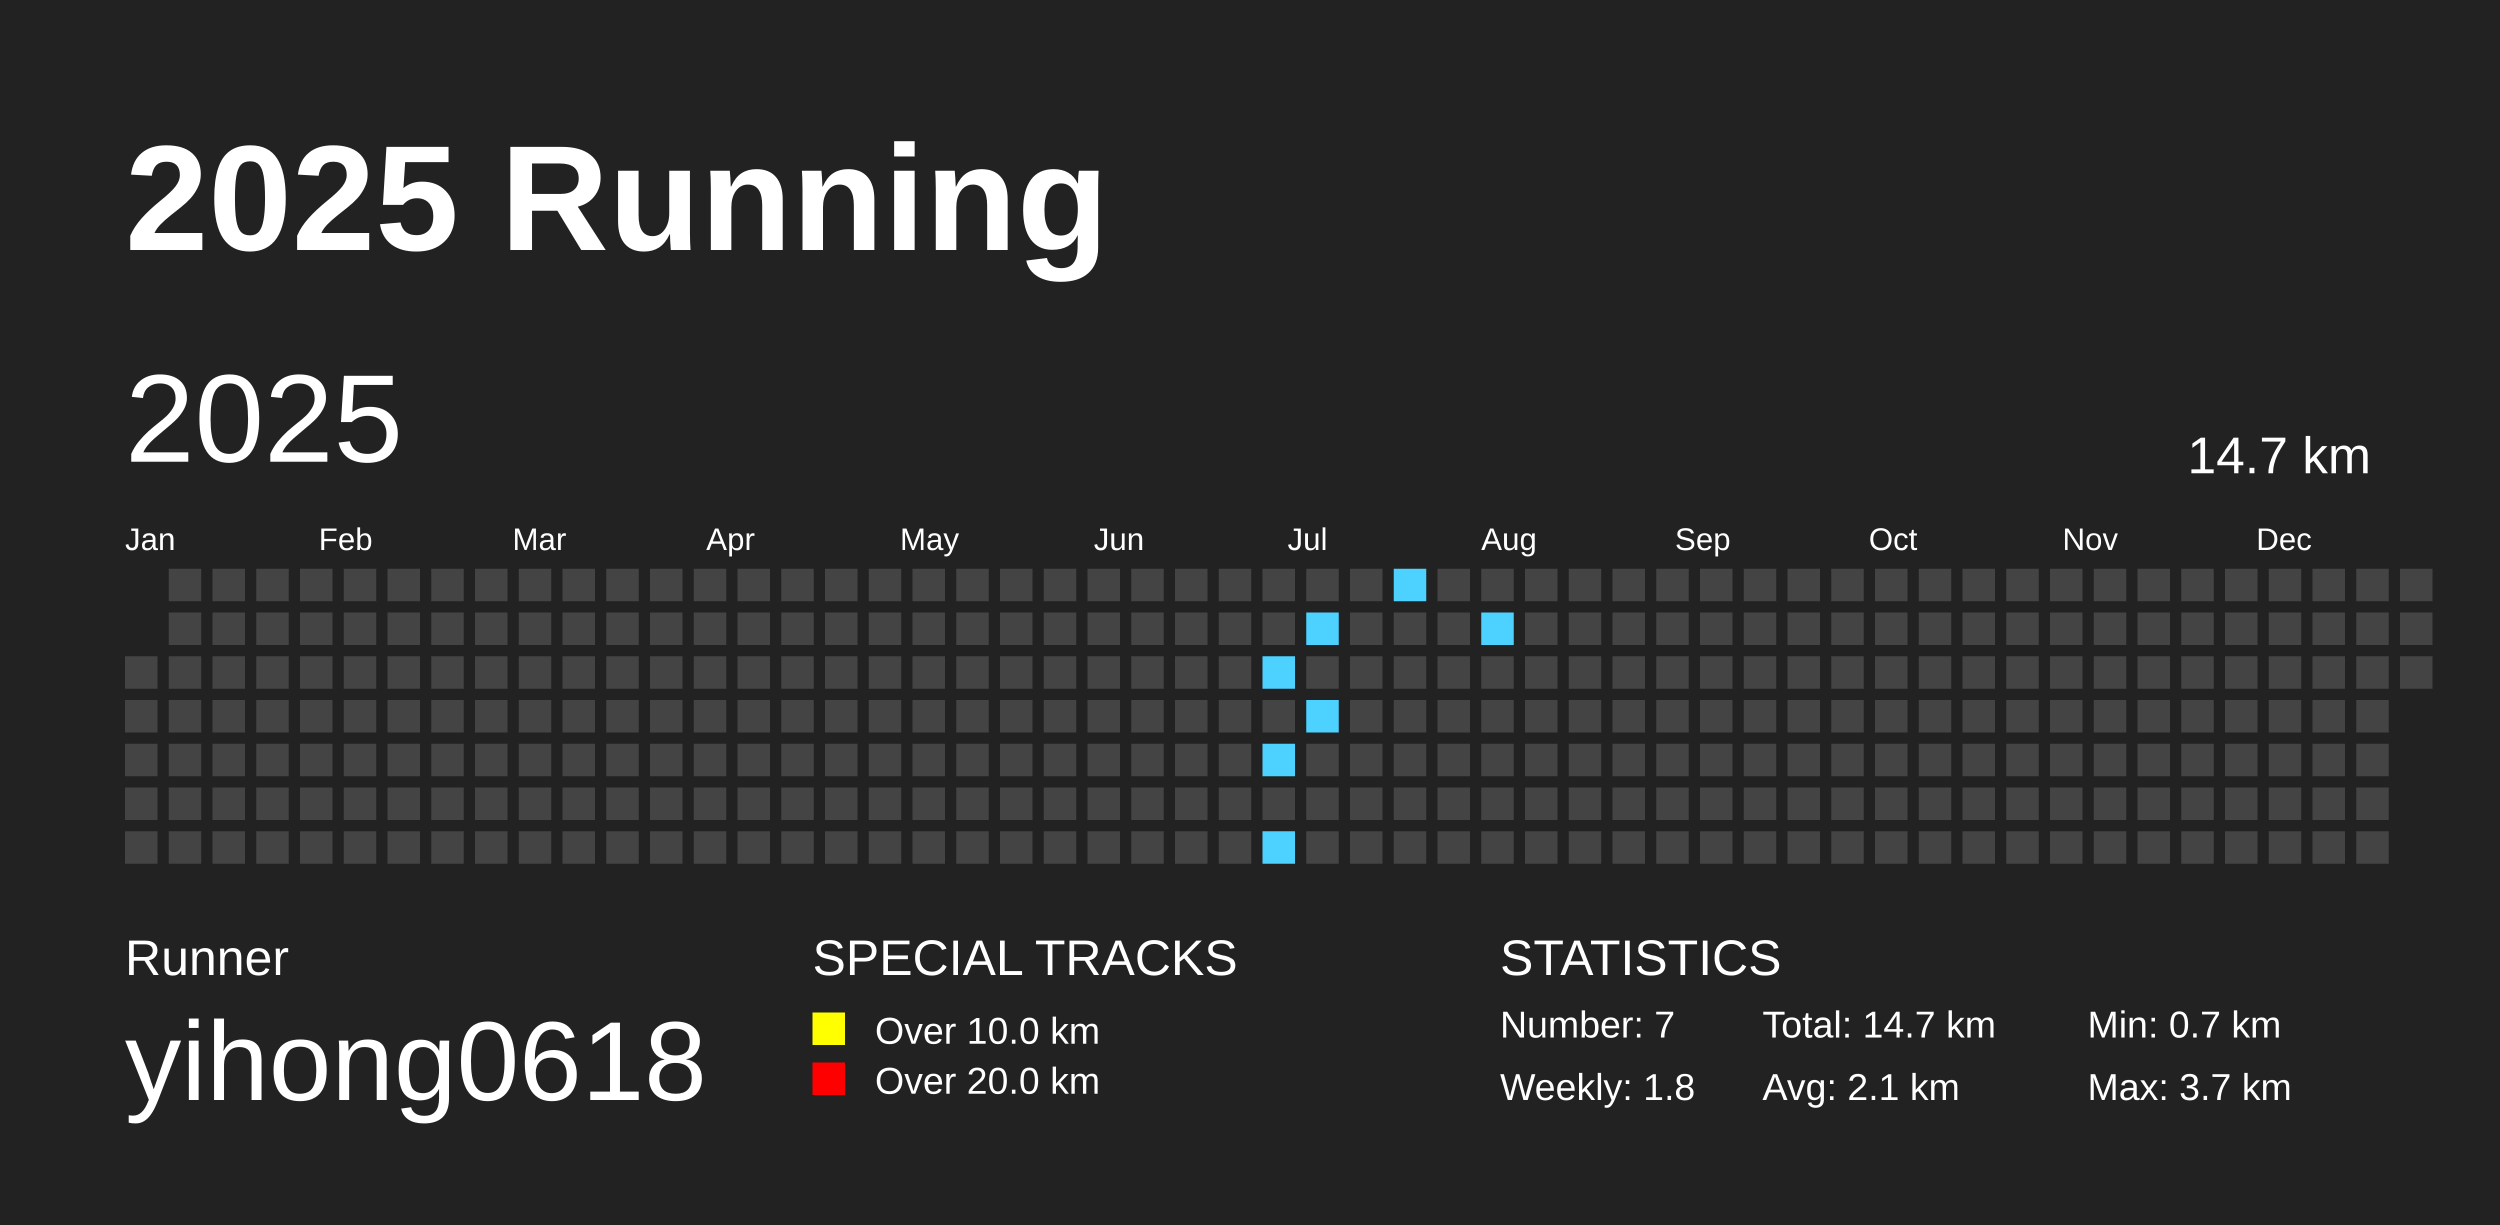
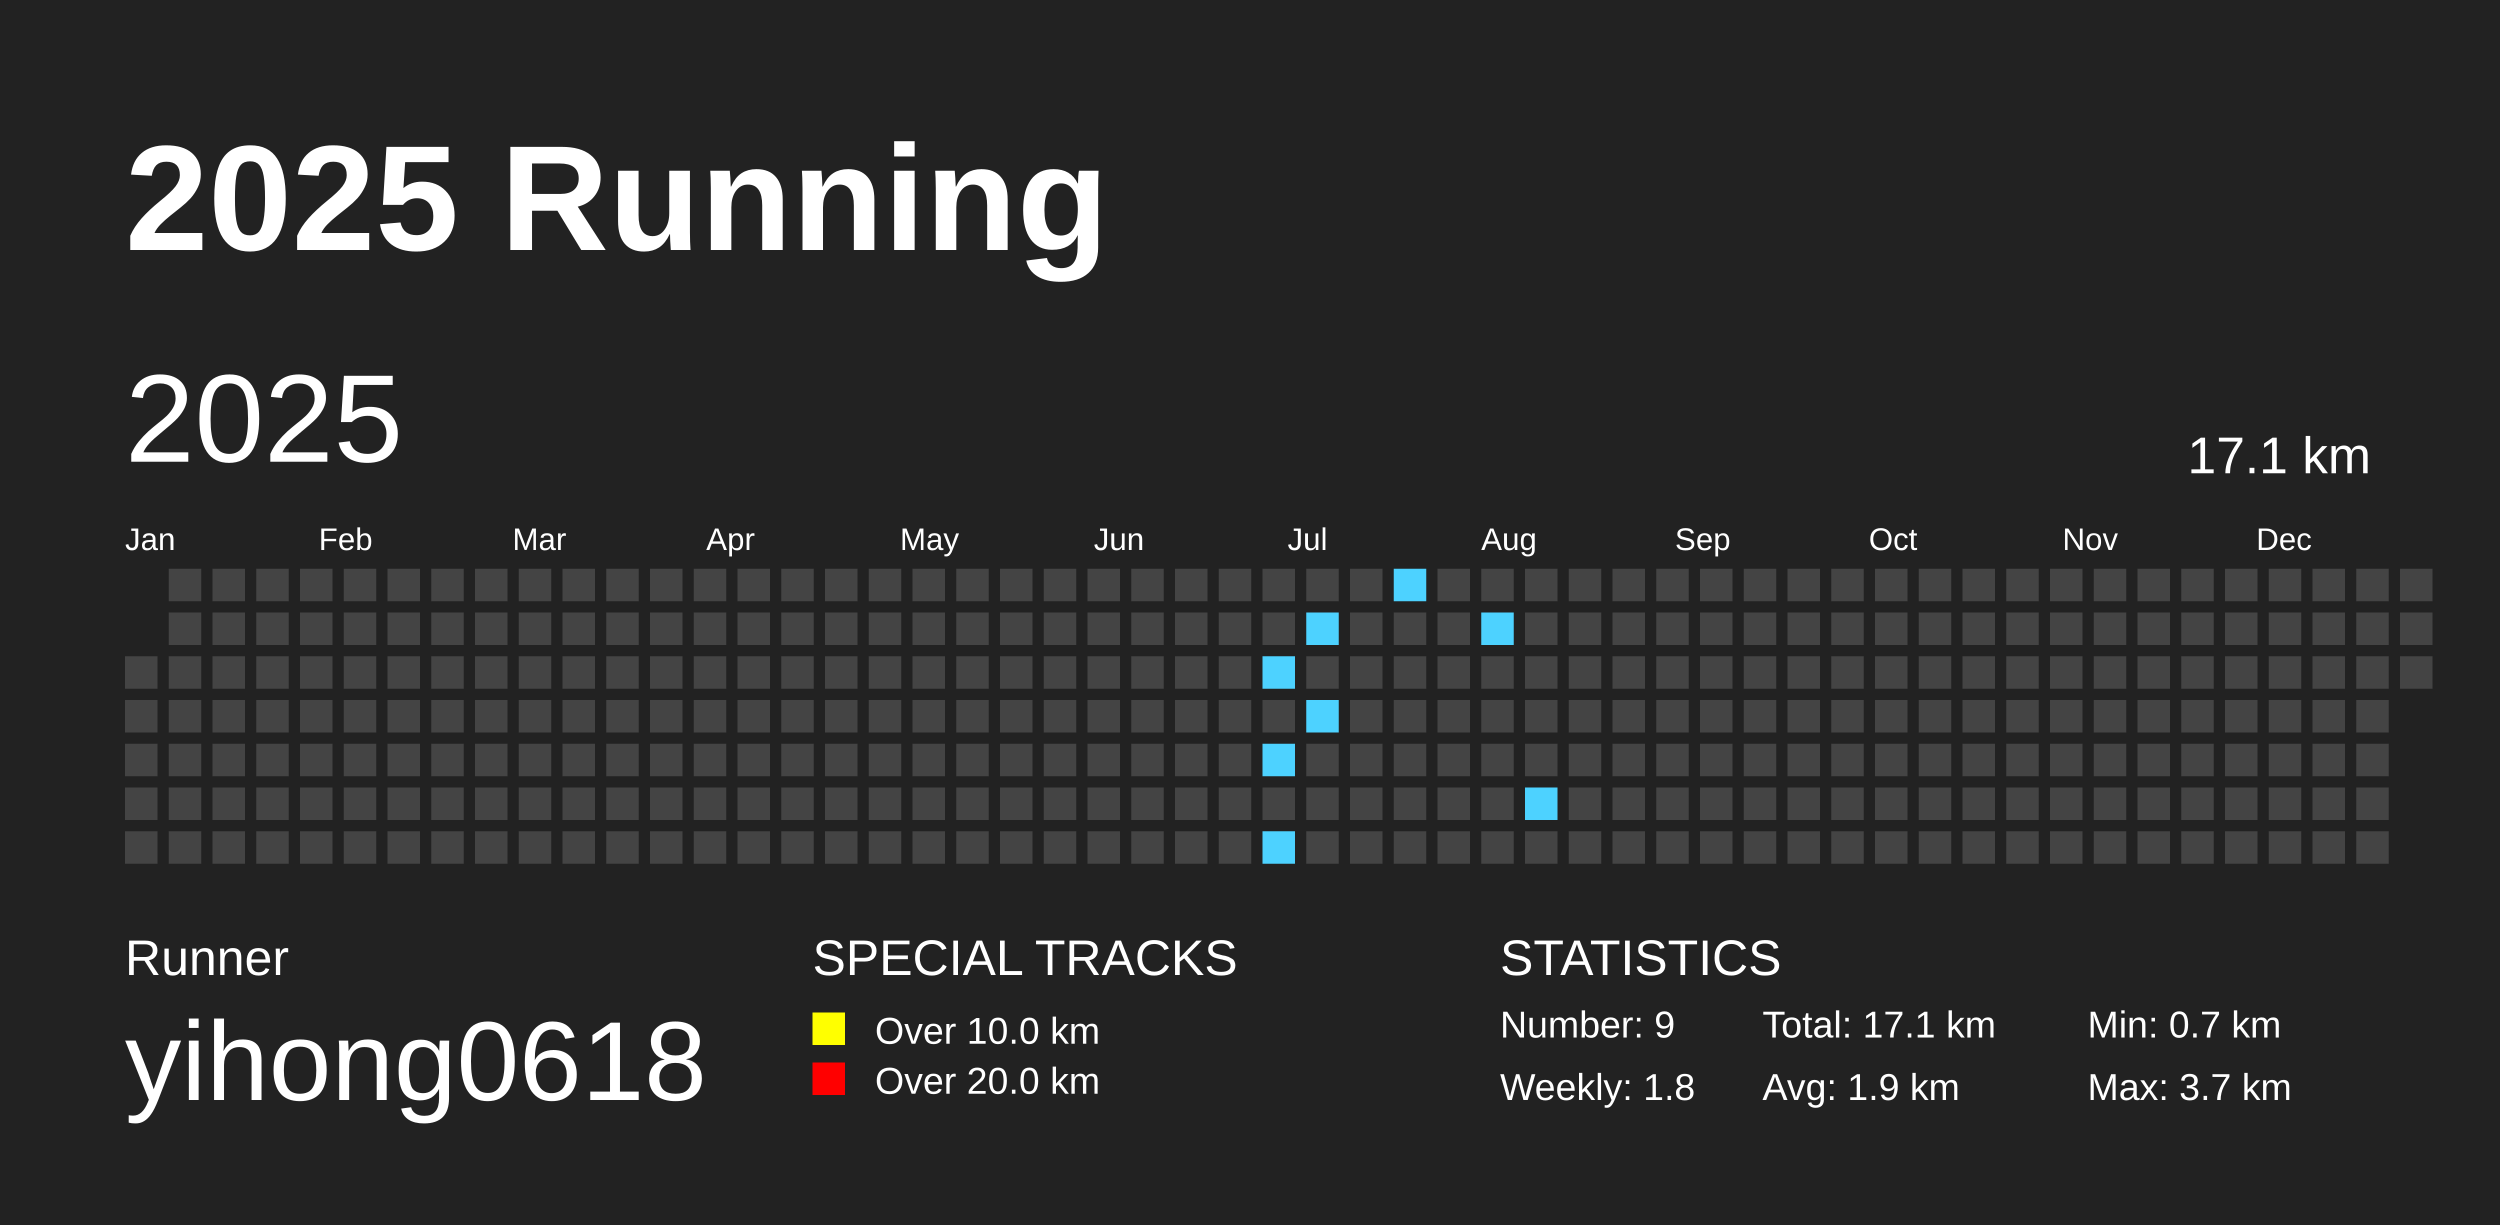
<svg xmlns="http://www.w3.org/2000/svg" baseProfile="full" height="98mm" version="1.1" viewBox="0,0,200,98" width="200mm">
  <defs />
  <rect fill="#222222" height="98" width="200" x="0" y="0" />
  <text fill="#FFFFFF" style="font-size:12px; font-family:Arial; font-weight:bold;" x="10" y="20">2025 Running</text>
  <text fill="#FFFFFF" style="font-size:4px; font-family:Arial" x="10" y="78">Runner</text>
  <text fill="#FFFFFF" style="font-size:9px; font-family:Arial" x="10" y="88">yihong0618</text>
  <text fill="#FFFFFF" style="font-size:4px; font-family:Arial" x="65" y="78">SPECIAL TRACKS</text>
  <rect fill="yellow" height="2.6" width="2.6" x="65" y="81" />
  <text fill="#FFFFFF" style="font-size:3px; font-family:Arial" x="70" y="83.5">Over 10.0 km</text>
  <rect fill="red" height="2.6" width="2.6" x="65" y="85" />
  <text fill="#FFFFFF" style="font-size:3px; font-family:Arial" x="70" y="87.5">Over 20.0 km</text>
  <text fill="#FFFFFF" style="font-size:4px; font-family:Arial" x="120" y="78">STATISTICS</text>
-   <text fill="#FFFFFF" style="font-size:3px; font-family:Arial" x="120" y="83">Number: 7</text>
+   <text fill="#FFFFFF" style="font-size:3px; font-family:Arial" x="120" y="83">Number: 9</text>
  <text fill="#FFFFFF" style="font-size:3px; font-family:Arial" x="120" y="88">Weekly: 1.8</text>
-   <text fill="#FFFFFF" style="font-size:3px; font-family:Arial" x="141" y="83">Total: 14.7 km</text>
-   <text fill="#FFFFFF" style="font-size:3px; font-family:Arial" x="141" y="88">Avg: 2.1 km</text>
+   <text fill="#FFFFFF" style="font-size:3px; font-family:Arial" x="141" y="83">Total: 17.1 km</text>
+   <text fill="#FFFFFF" style="font-size:3px; font-family:Arial" x="141" y="88">Avg: 1.9 km</text>
  <text fill="#FFFFFF" style="font-size:3px; font-family:Arial" x="167" y="83">Min: 0.7 km</text>
  <text fill="#FFFFFF" style="font-size:3px; font-family:Arial" x="167" y="88">Max: 3.7 km</text>
  <text dominant-baseline="hanging" fill="#FFFFFF" style="font-size:10.0px; font-family:Arial;" x="10" y="30">2025</text>
-   <text dominant-baseline="hanging" fill="#FFFFFF" style="font-size:4.125px; font-family:Arial;" x="175" y="35">14.7 km</text>
+   <text dominant-baseline="hanging" fill="#FFFFFF" style="font-size:4.125px; font-family:Arial;" x="175" y="35">17.1 km</text>
  <text fill="#FFFFFF" style="font-size:2.5px; font-family:Arial" x="10.0" y="44">Jan</text>
  <text fill="#FFFFFF" style="font-size:2.5px; font-family:Arial" x="25.5" y="44">Feb</text>
  <text fill="#FFFFFF" style="font-size:2.5px; font-family:Arial" x="41.0" y="44">Mar</text>
  <text fill="#FFFFFF" style="font-size:2.5px; font-family:Arial" x="56.5" y="44">Apr</text>
  <text fill="#FFFFFF" style="font-size:2.5px; font-family:Arial" x="72.0" y="44">May</text>
  <text fill="#FFFFFF" style="font-size:2.5px; font-family:Arial" x="87.5" y="44">Jun</text>
  <text fill="#FFFFFF" style="font-size:2.5px; font-family:Arial" x="103.0" y="44">Jul</text>
  <text fill="#FFFFFF" style="font-size:2.5px; font-family:Arial" x="118.5" y="44">Aug</text>
  <text fill="#FFFFFF" style="font-size:2.5px; font-family:Arial" x="134.0" y="44">Sep</text>
  <text fill="#FFFFFF" style="font-size:2.5px; font-family:Arial" x="149.5" y="44">Oct</text>
  <text fill="#FFFFFF" style="font-size:2.5px; font-family:Arial" x="165.0" y="44">Nov</text>
  <text fill="#FFFFFF" style="font-size:2.5px; font-family:Arial" x="180.5" y="44">Dec</text>
  <rect fill="#444444" height="2.6" width="2.6" x="10.0" y="52.5" />
  <rect fill="#444444" height="2.6" width="2.6" x="10.0" y="56.0" />
  <rect fill="#444444" height="2.6" width="2.6" x="10.0" y="59.5" />
  <rect fill="#444444" height="2.6" width="2.6" x="10.0" y="63.0" />
  <rect fill="#444444" height="2.6" width="2.6" x="10.0" y="66.5" />
  <rect fill="#444444" height="2.6" width="2.6" x="13.5" y="45.5" />
  <rect fill="#444444" height="2.6" width="2.6" x="13.5" y="49.0" />
  <rect fill="#444444" height="2.6" width="2.6" x="13.5" y="52.5" />
  <rect fill="#444444" height="2.6" width="2.6" x="13.5" y="56.0" />
  <rect fill="#444444" height="2.6" width="2.6" x="13.5" y="59.5" />
  <rect fill="#444444" height="2.6" width="2.6" x="13.5" y="63.0" />
  <rect fill="#444444" height="2.6" width="2.6" x="13.5" y="66.5" />
  <rect fill="#444444" height="2.6" width="2.6" x="17.0" y="45.5" />
  <rect fill="#444444" height="2.6" width="2.6" x="17.0" y="49.0" />
  <rect fill="#444444" height="2.6" width="2.6" x="17.0" y="52.5" />
  <rect fill="#444444" height="2.6" width="2.6" x="17.0" y="56.0" />
  <rect fill="#444444" height="2.6" width="2.6" x="17.0" y="59.5" />
  <rect fill="#444444" height="2.6" width="2.6" x="17.0" y="63.0" />
  <rect fill="#444444" height="2.6" width="2.6" x="17.0" y="66.5" />
  <rect fill="#444444" height="2.6" width="2.6" x="20.5" y="45.5" />
  <rect fill="#444444" height="2.6" width="2.6" x="20.5" y="49.0" />
  <rect fill="#444444" height="2.6" width="2.6" x="20.5" y="52.5" />
  <rect fill="#444444" height="2.6" width="2.6" x="20.5" y="56.0" />
  <rect fill="#444444" height="2.6" width="2.6" x="20.5" y="59.5" />
  <rect fill="#444444" height="2.6" width="2.6" x="20.5" y="63.0" />
  <rect fill="#444444" height="2.6" width="2.6" x="20.5" y="66.5" />
  <rect fill="#444444" height="2.6" width="2.6" x="24.0" y="45.5" />
  <rect fill="#444444" height="2.6" width="2.6" x="24.0" y="49.0" />
  <rect fill="#444444" height="2.6" width="2.6" x="24.0" y="52.5" />
  <rect fill="#444444" height="2.6" width="2.6" x="24.0" y="56.0" />
  <rect fill="#444444" height="2.6" width="2.6" x="24.0" y="59.5" />
  <rect fill="#444444" height="2.6" width="2.6" x="24.0" y="63.0" />
  <rect fill="#444444" height="2.6" width="2.6" x="24.0" y="66.5" />
  <rect fill="#444444" height="2.6" width="2.6" x="27.5" y="45.5" />
  <rect fill="#444444" height="2.6" width="2.6" x="27.5" y="49.0" />
  <rect fill="#444444" height="2.6" width="2.6" x="27.5" y="52.5" />
  <rect fill="#444444" height="2.6" width="2.6" x="27.5" y="56.0" />
  <rect fill="#444444" height="2.6" width="2.6" x="27.5" y="59.5" />
  <rect fill="#444444" height="2.6" width="2.6" x="27.5" y="63.0" />
  <rect fill="#444444" height="2.6" width="2.6" x="27.5" y="66.5" />
  <rect fill="#444444" height="2.6" width="2.6" x="31.0" y="45.5" />
  <rect fill="#444444" height="2.6" width="2.6" x="31.0" y="49.0" />
  <rect fill="#444444" height="2.6" width="2.6" x="31.0" y="52.5" />
  <rect fill="#444444" height="2.6" width="2.6" x="31.0" y="56.0" />
  <rect fill="#444444" height="2.6" width="2.6" x="31.0" y="59.5" />
  <rect fill="#444444" height="2.6" width="2.6" x="31.0" y="63.0" />
  <rect fill="#444444" height="2.6" width="2.6" x="31.0" y="66.5" />
  <rect fill="#444444" height="2.6" width="2.6" x="34.5" y="45.5" />
  <rect fill="#444444" height="2.6" width="2.6" x="34.5" y="49.0" />
  <rect fill="#444444" height="2.6" width="2.6" x="34.5" y="52.5" />
  <rect fill="#444444" height="2.6" width="2.6" x="34.5" y="56.0" />
  <rect fill="#444444" height="2.6" width="2.6" x="34.5" y="59.5" />
  <rect fill="#444444" height="2.6" width="2.6" x="34.5" y="63.0" />
  <rect fill="#444444" height="2.6" width="2.6" x="34.5" y="66.5" />
  <rect fill="#444444" height="2.6" width="2.6" x="38.0" y="45.5" />
  <rect fill="#444444" height="2.6" width="2.6" x="38.0" y="49.0" />
  <rect fill="#444444" height="2.6" width="2.6" x="38.0" y="52.5" />
  <rect fill="#444444" height="2.6" width="2.6" x="38.0" y="56.0" />
  <rect fill="#444444" height="2.6" width="2.6" x="38.0" y="59.5" />
  <rect fill="#444444" height="2.6" width="2.6" x="38.0" y="63.0" />
  <rect fill="#444444" height="2.6" width="2.6" x="38.0" y="66.5" />
  <rect fill="#444444" height="2.6" width="2.6" x="41.5" y="45.5" />
  <rect fill="#444444" height="2.6" width="2.6" x="41.5" y="49.0" />
  <rect fill="#444444" height="2.6" width="2.6" x="41.5" y="52.5" />
  <rect fill="#444444" height="2.6" width="2.6" x="41.5" y="56.0" />
  <rect fill="#444444" height="2.6" width="2.6" x="41.5" y="59.5" />
  <rect fill="#444444" height="2.6" width="2.6" x="41.5" y="63.0" />
  <rect fill="#444444" height="2.6" width="2.6" x="41.5" y="66.5" />
  <rect fill="#444444" height="2.6" width="2.6" x="45.0" y="45.5" />
  <rect fill="#444444" height="2.6" width="2.6" x="45.0" y="49.0" />
  <rect fill="#444444" height="2.6" width="2.6" x="45.0" y="52.5" />
  <rect fill="#444444" height="2.6" width="2.6" x="45.0" y="56.0" />
  <rect fill="#444444" height="2.6" width="2.6" x="45.0" y="59.5" />
  <rect fill="#444444" height="2.6" width="2.6" x="45.0" y="63.0" />
  <rect fill="#444444" height="2.6" width="2.6" x="45.0" y="66.5" />
  <rect fill="#444444" height="2.6" width="2.6" x="48.5" y="45.5" />
  <rect fill="#444444" height="2.6" width="2.6" x="48.5" y="49.0" />
  <rect fill="#444444" height="2.6" width="2.6" x="48.5" y="52.5" />
  <rect fill="#444444" height="2.6" width="2.6" x="48.5" y="56.0" />
  <rect fill="#444444" height="2.6" width="2.6" x="48.5" y="59.5" />
  <rect fill="#444444" height="2.6" width="2.6" x="48.5" y="63.0" />
  <rect fill="#444444" height="2.6" width="2.6" x="48.5" y="66.5" />
  <rect fill="#444444" height="2.6" width="2.6" x="52.0" y="45.5" />
  <rect fill="#444444" height="2.6" width="2.6" x="52.0" y="49.0" />
  <rect fill="#444444" height="2.6" width="2.6" x="52.0" y="52.5" />
  <rect fill="#444444" height="2.6" width="2.6" x="52.0" y="56.0" />
  <rect fill="#444444" height="2.6" width="2.6" x="52.0" y="59.5" />
  <rect fill="#444444" height="2.6" width="2.6" x="52.0" y="63.0" />
  <rect fill="#444444" height="2.6" width="2.6" x="52.0" y="66.5" />
  <rect fill="#444444" height="2.6" width="2.6" x="55.5" y="45.5" />
  <rect fill="#444444" height="2.6" width="2.6" x="55.5" y="49.0" />
  <rect fill="#444444" height="2.6" width="2.6" x="55.5" y="52.5" />
  <rect fill="#444444" height="2.6" width="2.6" x="55.5" y="56.0" />
  <rect fill="#444444" height="2.6" width="2.6" x="55.5" y="59.5" />
  <rect fill="#444444" height="2.6" width="2.6" x="55.5" y="63.0" />
  <rect fill="#444444" height="2.6" width="2.6" x="55.5" y="66.5" />
  <rect fill="#444444" height="2.6" width="2.6" x="59.0" y="45.5" />
  <rect fill="#444444" height="2.6" width="2.6" x="59.0" y="49.0" />
  <rect fill="#444444" height="2.6" width="2.6" x="59.0" y="52.5" />
  <rect fill="#444444" height="2.6" width="2.6" x="59.0" y="56.0" />
  <rect fill="#444444" height="2.6" width="2.6" x="59.0" y="59.5" />
  <rect fill="#444444" height="2.6" width="2.6" x="59.0" y="63.0" />
  <rect fill="#444444" height="2.6" width="2.6" x="59.0" y="66.5" />
  <rect fill="#444444" height="2.6" width="2.6" x="62.5" y="45.5" />
  <rect fill="#444444" height="2.6" width="2.6" x="62.5" y="49.0" />
  <rect fill="#444444" height="2.6" width="2.6" x="62.5" y="52.5" />
  <rect fill="#444444" height="2.6" width="2.6" x="62.5" y="56.0" />
  <rect fill="#444444" height="2.6" width="2.6" x="62.5" y="59.5" />
  <rect fill="#444444" height="2.6" width="2.6" x="62.5" y="63.0" />
  <rect fill="#444444" height="2.6" width="2.6" x="62.5" y="66.5" />
  <rect fill="#444444" height="2.6" width="2.6" x="66.0" y="45.5" />
  <rect fill="#444444" height="2.6" width="2.6" x="66.0" y="49.0" />
  <rect fill="#444444" height="2.6" width="2.6" x="66.0" y="52.5" />
  <rect fill="#444444" height="2.6" width="2.6" x="66.0" y="56.0" />
  <rect fill="#444444" height="2.6" width="2.6" x="66.0" y="59.5" />
  <rect fill="#444444" height="2.6" width="2.6" x="66.0" y="63.0" />
  <rect fill="#444444" height="2.6" width="2.6" x="66.0" y="66.5" />
  <rect fill="#444444" height="2.6" width="2.6" x="69.5" y="45.5" />
  <rect fill="#444444" height="2.6" width="2.6" x="69.5" y="49.0" />
  <rect fill="#444444" height="2.6" width="2.6" x="69.5" y="52.5" />
  <rect fill="#444444" height="2.6" width="2.6" x="69.5" y="56.0" />
  <rect fill="#444444" height="2.6" width="2.6" x="69.5" y="59.5" />
  <rect fill="#444444" height="2.6" width="2.6" x="69.5" y="63.0" />
  <rect fill="#444444" height="2.6" width="2.6" x="69.5" y="66.5" />
  <rect fill="#444444" height="2.6" width="2.6" x="73.0" y="45.5" />
  <rect fill="#444444" height="2.6" width="2.6" x="73.0" y="49.0" />
  <rect fill="#444444" height="2.6" width="2.6" x="73.0" y="52.5" />
  <rect fill="#444444" height="2.6" width="2.6" x="73.0" y="56.0" />
  <rect fill="#444444" height="2.6" width="2.6" x="73.0" y="59.5" />
  <rect fill="#444444" height="2.6" width="2.6" x="73.0" y="63.0" />
  <rect fill="#444444" height="2.6" width="2.6" x="73.0" y="66.5" />
  <rect fill="#444444" height="2.6" width="2.6" x="76.5" y="45.5" />
  <rect fill="#444444" height="2.6" width="2.6" x="76.5" y="49.0" />
  <rect fill="#444444" height="2.6" width="2.6" x="76.5" y="52.5" />
  <rect fill="#444444" height="2.6" width="2.6" x="76.5" y="56.0" />
  <rect fill="#444444" height="2.6" width="2.6" x="76.5" y="59.5" />
  <rect fill="#444444" height="2.6" width="2.6" x="76.5" y="63.0" />
  <rect fill="#444444" height="2.6" width="2.6" x="76.5" y="66.5" />
  <rect fill="#444444" height="2.6" width="2.6" x="80.0" y="45.5" />
  <rect fill="#444444" height="2.6" width="2.6" x="80.0" y="49.0" />
  <rect fill="#444444" height="2.6" width="2.6" x="80.0" y="52.5" />
  <rect fill="#444444" height="2.6" width="2.6" x="80.0" y="56.0" />
  <rect fill="#444444" height="2.6" width="2.6" x="80.0" y="59.5" />
  <rect fill="#444444" height="2.6" width="2.6" x="80.0" y="63.0" />
  <rect fill="#444444" height="2.6" width="2.6" x="80.0" y="66.5" />
  <rect fill="#444444" height="2.6" width="2.6" x="83.5" y="45.5" />
  <rect fill="#444444" height="2.6" width="2.6" x="83.5" y="49.0" />
  <rect fill="#444444" height="2.6" width="2.6" x="83.5" y="52.5" />
  <rect fill="#444444" height="2.6" width="2.6" x="83.5" y="56.0" />
  <rect fill="#444444" height="2.6" width="2.6" x="83.5" y="59.5" />
  <rect fill="#444444" height="2.6" width="2.6" x="83.5" y="63.0" />
  <rect fill="#444444" height="2.6" width="2.6" x="83.5" y="66.5" />
  <rect fill="#444444" height="2.6" width="2.6" x="87.0" y="45.5" />
  <rect fill="#444444" height="2.6" width="2.6" x="87.0" y="49.0" />
  <rect fill="#444444" height="2.6" width="2.6" x="87.0" y="52.5" />
  <rect fill="#444444" height="2.6" width="2.6" x="87.0" y="56.0" />
  <rect fill="#444444" height="2.6" width="2.6" x="87.0" y="59.5" />
  <rect fill="#444444" height="2.6" width="2.6" x="87.0" y="63.0" />
  <rect fill="#444444" height="2.6" width="2.6" x="87.0" y="66.5" />
  <rect fill="#444444" height="2.6" width="2.6" x="90.5" y="45.5" />
  <rect fill="#444444" height="2.6" width="2.6" x="90.5" y="49.0" />
  <rect fill="#444444" height="2.6" width="2.6" x="90.5" y="52.5" />
  <rect fill="#444444" height="2.6" width="2.6" x="90.5" y="56.0" />
  <rect fill="#444444" height="2.6" width="2.6" x="90.5" y="59.5" />
  <rect fill="#444444" height="2.6" width="2.6" x="90.5" y="63.0" />
  <rect fill="#444444" height="2.6" width="2.6" x="90.5" y="66.5" />
  <rect fill="#444444" height="2.6" width="2.6" x="94.0" y="45.5" />
  <rect fill="#444444" height="2.6" width="2.6" x="94.0" y="49.0" />
  <rect fill="#444444" height="2.6" width="2.6" x="94.0" y="52.5" />
  <rect fill="#444444" height="2.6" width="2.6" x="94.0" y="56.0" />
  <rect fill="#444444" height="2.6" width="2.6" x="94.0" y="59.5" />
  <rect fill="#444444" height="2.6" width="2.6" x="94.0" y="63.0" />
  <rect fill="#444444" height="2.6" width="2.6" x="94.0" y="66.5" />
  <rect fill="#444444" height="2.6" width="2.6" x="97.5" y="45.5" />
  <rect fill="#444444" height="2.6" width="2.6" x="97.5" y="49.0" />
  <rect fill="#444444" height="2.6" width="2.6" x="97.5" y="52.5" />
  <rect fill="#444444" height="2.6" width="2.6" x="97.5" y="56.0" />
  <rect fill="#444444" height="2.6" width="2.6" x="97.5" y="59.5" />
  <rect fill="#444444" height="2.6" width="2.6" x="97.5" y="63.0" />
  <rect fill="#444444" height="2.6" width="2.6" x="97.5" y="66.5" />
  <rect fill="#444444" height="2.6" width="2.6" x="101.0" y="45.5" />
  <rect fill="#444444" height="2.6" width="2.6" x="101.0" y="49.0" />
  <rect fill="#4DD2FF" height="2.6" width="2.6" x="101.0" y="52.5" />
  <rect fill="#444444" height="2.6" width="2.6" x="101.0" y="56.0" />
  <rect fill="#4DD2FF" height="2.6" width="2.6" x="101.0" y="59.5" />
  <rect fill="#444444" height="2.6" width="2.6" x="101.0" y="63.0" />
  <rect fill="#4DD2FF" height="2.6" width="2.6" x="101.0" y="66.5" />
  <rect fill="#444444" height="2.6" width="2.6" x="104.5" y="45.5" />
  <rect fill="#4DD2FF" height="2.6" width="2.6" x="104.5" y="49.0" />
  <rect fill="#444444" height="2.6" width="2.6" x="104.5" y="52.5" />
  <rect fill="#4DD2FF" height="2.6" width="2.6" x="104.5" y="56.0" />
  <rect fill="#444444" height="2.6" width="2.6" x="104.5" y="59.5" />
  <rect fill="#444444" height="2.6" width="2.6" x="104.5" y="63.0" />
  <rect fill="#444444" height="2.6" width="2.6" x="104.5" y="66.5" />
  <rect fill="#444444" height="2.6" width="2.6" x="108.0" y="45.5" />
  <rect fill="#444444" height="2.6" width="2.6" x="108.0" y="49.0" />
  <rect fill="#444444" height="2.6" width="2.6" x="108.0" y="52.5" />
  <rect fill="#444444" height="2.6" width="2.6" x="108.0" y="56.0" />
  <rect fill="#444444" height="2.6" width="2.6" x="108.0" y="59.5" />
  <rect fill="#444444" height="2.6" width="2.6" x="108.0" y="63.0" />
  <rect fill="#444444" height="2.6" width="2.6" x="108.0" y="66.5" />
  <rect fill="#4DD2FF" height="2.6" width="2.6" x="111.5" y="45.5" />
  <rect fill="#444444" height="2.6" width="2.6" x="111.5" y="49.0" />
  <rect fill="#444444" height="2.6" width="2.6" x="111.5" y="52.5" />
  <rect fill="#444444" height="2.6" width="2.6" x="111.5" y="56.0" />
  <rect fill="#444444" height="2.6" width="2.6" x="111.5" y="59.5" />
  <rect fill="#444444" height="2.6" width="2.6" x="111.5" y="63.0" />
  <rect fill="#444444" height="2.6" width="2.6" x="111.5" y="66.5" />
  <rect fill="#444444" height="2.6" width="2.6" x="115.0" y="45.5" />
  <rect fill="#444444" height="2.6" width="2.6" x="115.0" y="49.0" />
  <rect fill="#444444" height="2.6" width="2.6" x="115.0" y="52.5" />
  <rect fill="#444444" height="2.6" width="2.6" x="115.0" y="56.0" />
  <rect fill="#444444" height="2.6" width="2.6" x="115.0" y="59.5" />
  <rect fill="#444444" height="2.6" width="2.6" x="115.0" y="63.0" />
  <rect fill="#444444" height="2.6" width="2.6" x="115.0" y="66.5" />
  <rect fill="#444444" height="2.6" width="2.6" x="118.5" y="45.5" />
  <rect fill="#4DD2FF" height="2.6" width="2.6" x="118.5" y="49.0" />
  <rect fill="#444444" height="2.6" width="2.6" x="118.5" y="52.5" />
  <rect fill="#444444" height="2.6" width="2.6" x="118.5" y="56.0" />
  <rect fill="#444444" height="2.6" width="2.6" x="118.5" y="59.5" />
  <rect fill="#444444" height="2.6" width="2.6" x="118.5" y="63.0" />
  <rect fill="#444444" height="2.6" width="2.6" x="118.5" y="66.5" />
  <rect fill="#444444" height="2.6" width="2.6" x="122.0" y="45.5" />
  <rect fill="#444444" height="2.6" width="2.6" x="122.0" y="49.0" />
  <rect fill="#444444" height="2.6" width="2.6" x="122.0" y="52.5" />
  <rect fill="#444444" height="2.6" width="2.6" x="122.0" y="56.0" />
  <rect fill="#444444" height="2.6" width="2.6" x="122.0" y="59.5" />
-   <rect fill="#444444" height="2.6" width="2.6" x="122.0" y="63.0" />
+   <rect fill="#4DD2FF" height="2.6" width="2.6" x="122.0" y="63.0" />
  <rect fill="#444444" height="2.6" width="2.6" x="122.0" y="66.5" />
  <rect fill="#444444" height="2.6" width="2.6" x="125.5" y="45.5" />
  <rect fill="#444444" height="2.6" width="2.6" x="125.5" y="49.0" />
  <rect fill="#444444" height="2.6" width="2.6" x="125.5" y="52.5" />
  <rect fill="#444444" height="2.6" width="2.6" x="125.5" y="56.0" />
  <rect fill="#444444" height="2.6" width="2.6" x="125.5" y="59.5" />
  <rect fill="#444444" height="2.6" width="2.6" x="125.5" y="63.0" />
  <rect fill="#444444" height="2.6" width="2.6" x="125.5" y="66.5" />
  <rect fill="#444444" height="2.6" width="2.6" x="129.0" y="45.5" />
  <rect fill="#444444" height="2.6" width="2.6" x="129.0" y="49.0" />
  <rect fill="#444444" height="2.6" width="2.6" x="129.0" y="52.5" />
  <rect fill="#444444" height="2.6" width="2.6" x="129.0" y="56.0" />
  <rect fill="#444444" height="2.6" width="2.6" x="129.0" y="59.5" />
  <rect fill="#444444" height="2.6" width="2.6" x="129.0" y="63.0" />
  <rect fill="#444444" height="2.6" width="2.6" x="129.0" y="66.5" />
  <rect fill="#444444" height="2.6" width="2.6" x="132.5" y="45.5" />
  <rect fill="#444444" height="2.6" width="2.6" x="132.5" y="49.0" />
  <rect fill="#444444" height="2.6" width="2.6" x="132.5" y="52.5" />
  <rect fill="#444444" height="2.6" width="2.6" x="132.5" y="56.0" />
  <rect fill="#444444" height="2.6" width="2.6" x="132.5" y="59.5" />
  <rect fill="#444444" height="2.6" width="2.6" x="132.5" y="63.0" />
  <rect fill="#444444" height="2.6" width="2.6" x="132.5" y="66.5" />
  <rect fill="#444444" height="2.6" width="2.6" x="136.0" y="45.5" />
  <rect fill="#444444" height="2.6" width="2.6" x="136.0" y="49.0" />
  <rect fill="#444444" height="2.6" width="2.6" x="136.0" y="52.5" />
  <rect fill="#444444" height="2.6" width="2.6" x="136.0" y="56.0" />
  <rect fill="#444444" height="2.6" width="2.6" x="136.0" y="59.5" />
  <rect fill="#444444" height="2.6" width="2.6" x="136.0" y="63.0" />
  <rect fill="#444444" height="2.6" width="2.6" x="136.0" y="66.5" />
  <rect fill="#444444" height="2.6" width="2.6" x="139.5" y="45.5" />
  <rect fill="#444444" height="2.6" width="2.6" x="139.5" y="49.0" />
  <rect fill="#444444" height="2.6" width="2.6" x="139.5" y="52.5" />
  <rect fill="#444444" height="2.6" width="2.6" x="139.5" y="56.0" />
  <rect fill="#444444" height="2.6" width="2.6" x="139.5" y="59.5" />
  <rect fill="#444444" height="2.6" width="2.6" x="139.5" y="63.0" />
  <rect fill="#444444" height="2.6" width="2.6" x="139.5" y="66.5" />
  <rect fill="#444444" height="2.6" width="2.6" x="143.0" y="45.5" />
  <rect fill="#444444" height="2.6" width="2.6" x="143.0" y="49.0" />
  <rect fill="#444444" height="2.6" width="2.6" x="143.0" y="52.5" />
  <rect fill="#444444" height="2.6" width="2.6" x="143.0" y="56.0" />
  <rect fill="#444444" height="2.6" width="2.6" x="143.0" y="59.5" />
  <rect fill="#444444" height="2.6" width="2.6" x="143.0" y="63.0" />
  <rect fill="#444444" height="2.6" width="2.6" x="143.0" y="66.5" />
  <rect fill="#444444" height="2.6" width="2.6" x="146.5" y="45.5" />
  <rect fill="#444444" height="2.6" width="2.6" x="146.5" y="49.0" />
  <rect fill="#444444" height="2.6" width="2.6" x="146.5" y="52.5" />
  <rect fill="#444444" height="2.6" width="2.6" x="146.5" y="56.0" />
  <rect fill="#444444" height="2.6" width="2.6" x="146.5" y="59.5" />
  <rect fill="#444444" height="2.6" width="2.6" x="146.5" y="63.0" />
  <rect fill="#444444" height="2.6" width="2.6" x="146.5" y="66.5" />
  <rect fill="#444444" height="2.6" width="2.6" x="150.0" y="45.5" />
  <rect fill="#444444" height="2.6" width="2.6" x="150.0" y="49.0" />
  <rect fill="#444444" height="2.6" width="2.6" x="150.0" y="52.5" />
  <rect fill="#444444" height="2.6" width="2.6" x="150.0" y="56.0" />
  <rect fill="#444444" height="2.6" width="2.6" x="150.0" y="59.5" />
  <rect fill="#444444" height="2.6" width="2.6" x="150.0" y="63.0" />
  <rect fill="#444444" height="2.6" width="2.6" x="150.0" y="66.5" />
  <rect fill="#444444" height="2.6" width="2.6" x="153.5" y="45.5" />
  <rect fill="#444444" height="2.6" width="2.6" x="153.5" y="49.0" />
  <rect fill="#444444" height="2.6" width="2.6" x="153.5" y="52.5" />
  <rect fill="#444444" height="2.6" width="2.6" x="153.5" y="56.0" />
  <rect fill="#444444" height="2.6" width="2.6" x="153.5" y="59.5" />
  <rect fill="#444444" height="2.6" width="2.6" x="153.5" y="63.0" />
  <rect fill="#444444" height="2.6" width="2.6" x="153.5" y="66.5" />
  <rect fill="#444444" height="2.6" width="2.6" x="157.0" y="45.5" />
  <rect fill="#444444" height="2.6" width="2.6" x="157.0" y="49.0" />
  <rect fill="#444444" height="2.6" width="2.6" x="157.0" y="52.5" />
  <rect fill="#444444" height="2.6" width="2.6" x="157.0" y="56.0" />
  <rect fill="#444444" height="2.6" width="2.6" x="157.0" y="59.5" />
  <rect fill="#444444" height="2.6" width="2.6" x="157.0" y="63.0" />
  <rect fill="#444444" height="2.6" width="2.6" x="157.0" y="66.5" />
  <rect fill="#444444" height="2.6" width="2.6" x="160.5" y="45.5" />
  <rect fill="#444444" height="2.6" width="2.6" x="160.5" y="49.0" />
  <rect fill="#444444" height="2.6" width="2.6" x="160.5" y="52.5" />
  <rect fill="#444444" height="2.6" width="2.6" x="160.5" y="56.0" />
  <rect fill="#444444" height="2.6" width="2.6" x="160.5" y="59.5" />
  <rect fill="#444444" height="2.6" width="2.6" x="160.5" y="63.0" />
  <rect fill="#444444" height="2.6" width="2.6" x="160.5" y="66.5" />
  <rect fill="#444444" height="2.6" width="2.6" x="164.0" y="45.5" />
  <rect fill="#444444" height="2.6" width="2.6" x="164.0" y="49.0" />
  <rect fill="#444444" height="2.6" width="2.6" x="164.0" y="52.5" />
  <rect fill="#444444" height="2.6" width="2.6" x="164.0" y="56.0" />
  <rect fill="#444444" height="2.6" width="2.6" x="164.0" y="59.5" />
  <rect fill="#444444" height="2.6" width="2.6" x="164.0" y="63.0" />
  <rect fill="#444444" height="2.6" width="2.6" x="164.0" y="66.5" />
  <rect fill="#444444" height="2.6" width="2.6" x="167.5" y="45.5" />
  <rect fill="#444444" height="2.6" width="2.6" x="167.5" y="49.0" />
  <rect fill="#444444" height="2.6" width="2.6" x="167.5" y="52.5" />
  <rect fill="#444444" height="2.6" width="2.6" x="167.5" y="56.0" />
  <rect fill="#444444" height="2.6" width="2.6" x="167.5" y="59.5" />
  <rect fill="#444444" height="2.6" width="2.6" x="167.5" y="63.0" />
  <rect fill="#444444" height="2.6" width="2.6" x="167.5" y="66.5" />
  <rect fill="#444444" height="2.6" width="2.6" x="171.0" y="45.5" />
  <rect fill="#444444" height="2.6" width="2.6" x="171.0" y="49.0" />
  <rect fill="#444444" height="2.6" width="2.6" x="171.0" y="52.5" />
  <rect fill="#444444" height="2.6" width="2.6" x="171.0" y="56.0" />
  <rect fill="#444444" height="2.6" width="2.6" x="171.0" y="59.5" />
  <rect fill="#444444" height="2.6" width="2.6" x="171.0" y="63.0" />
  <rect fill="#444444" height="2.6" width="2.6" x="171.0" y="66.5" />
  <rect fill="#444444" height="2.6" width="2.6" x="174.5" y="45.5" />
  <rect fill="#444444" height="2.6" width="2.6" x="174.5" y="49.0" />
  <rect fill="#444444" height="2.6" width="2.6" x="174.5" y="52.5" />
  <rect fill="#444444" height="2.6" width="2.6" x="174.5" y="56.0" />
  <rect fill="#444444" height="2.6" width="2.6" x="174.5" y="59.5" />
  <rect fill="#444444" height="2.6" width="2.6" x="174.5" y="63.0" />
  <rect fill="#444444" height="2.6" width="2.6" x="174.5" y="66.5" />
  <rect fill="#444444" height="2.6" width="2.6" x="178.0" y="45.5" />
  <rect fill="#444444" height="2.6" width="2.6" x="178.0" y="49.0" />
  <rect fill="#444444" height="2.6" width="2.6" x="178.0" y="52.5" />
  <rect fill="#444444" height="2.6" width="2.6" x="178.0" y="56.0" />
  <rect fill="#444444" height="2.6" width="2.6" x="178.0" y="59.5" />
  <rect fill="#444444" height="2.6" width="2.6" x="178.0" y="63.0" />
  <rect fill="#444444" height="2.6" width="2.6" x="178.0" y="66.5" />
  <rect fill="#444444" height="2.6" width="2.6" x="181.5" y="45.5" />
  <rect fill="#444444" height="2.6" width="2.6" x="181.5" y="49.0" />
  <rect fill="#444444" height="2.6" width="2.6" x="181.5" y="52.5" />
  <rect fill="#444444" height="2.6" width="2.6" x="181.5" y="56.0" />
  <rect fill="#444444" height="2.6" width="2.6" x="181.5" y="59.5" />
  <rect fill="#444444" height="2.6" width="2.6" x="181.5" y="63.0" />
  <rect fill="#444444" height="2.6" width="2.6" x="181.5" y="66.5" />
  <rect fill="#444444" height="2.6" width="2.6" x="185.0" y="45.5" />
  <rect fill="#444444" height="2.6" width="2.6" x="185.0" y="49.0" />
  <rect fill="#444444" height="2.6" width="2.6" x="185.0" y="52.5" />
  <rect fill="#444444" height="2.6" width="2.6" x="185.0" y="56.0" />
  <rect fill="#444444" height="2.6" width="2.6" x="185.0" y="59.5" />
  <rect fill="#444444" height="2.6" width="2.6" x="185.0" y="63.0" />
  <rect fill="#444444" height="2.6" width="2.6" x="185.0" y="66.5" />
  <rect fill="#444444" height="2.6" width="2.6" x="188.5" y="45.5" />
  <rect fill="#444444" height="2.6" width="2.6" x="188.5" y="49.0" />
  <rect fill="#444444" height="2.6" width="2.6" x="188.5" y="52.5" />
  <rect fill="#444444" height="2.6" width="2.6" x="188.5" y="56.0" />
  <rect fill="#444444" height="2.6" width="2.6" x="188.5" y="59.5" />
  <rect fill="#444444" height="2.6" width="2.6" x="188.5" y="63.0" />
  <rect fill="#444444" height="2.6" width="2.6" x="188.5" y="66.5" />
  <rect fill="#444444" height="2.6" width="2.6" x="192.0" y="45.5" />
  <rect fill="#444444" height="2.6" width="2.6" x="192.0" y="49.0" />
  <rect fill="#444444" height="2.6" width="2.6" x="192.0" y="52.5" />
</svg>
